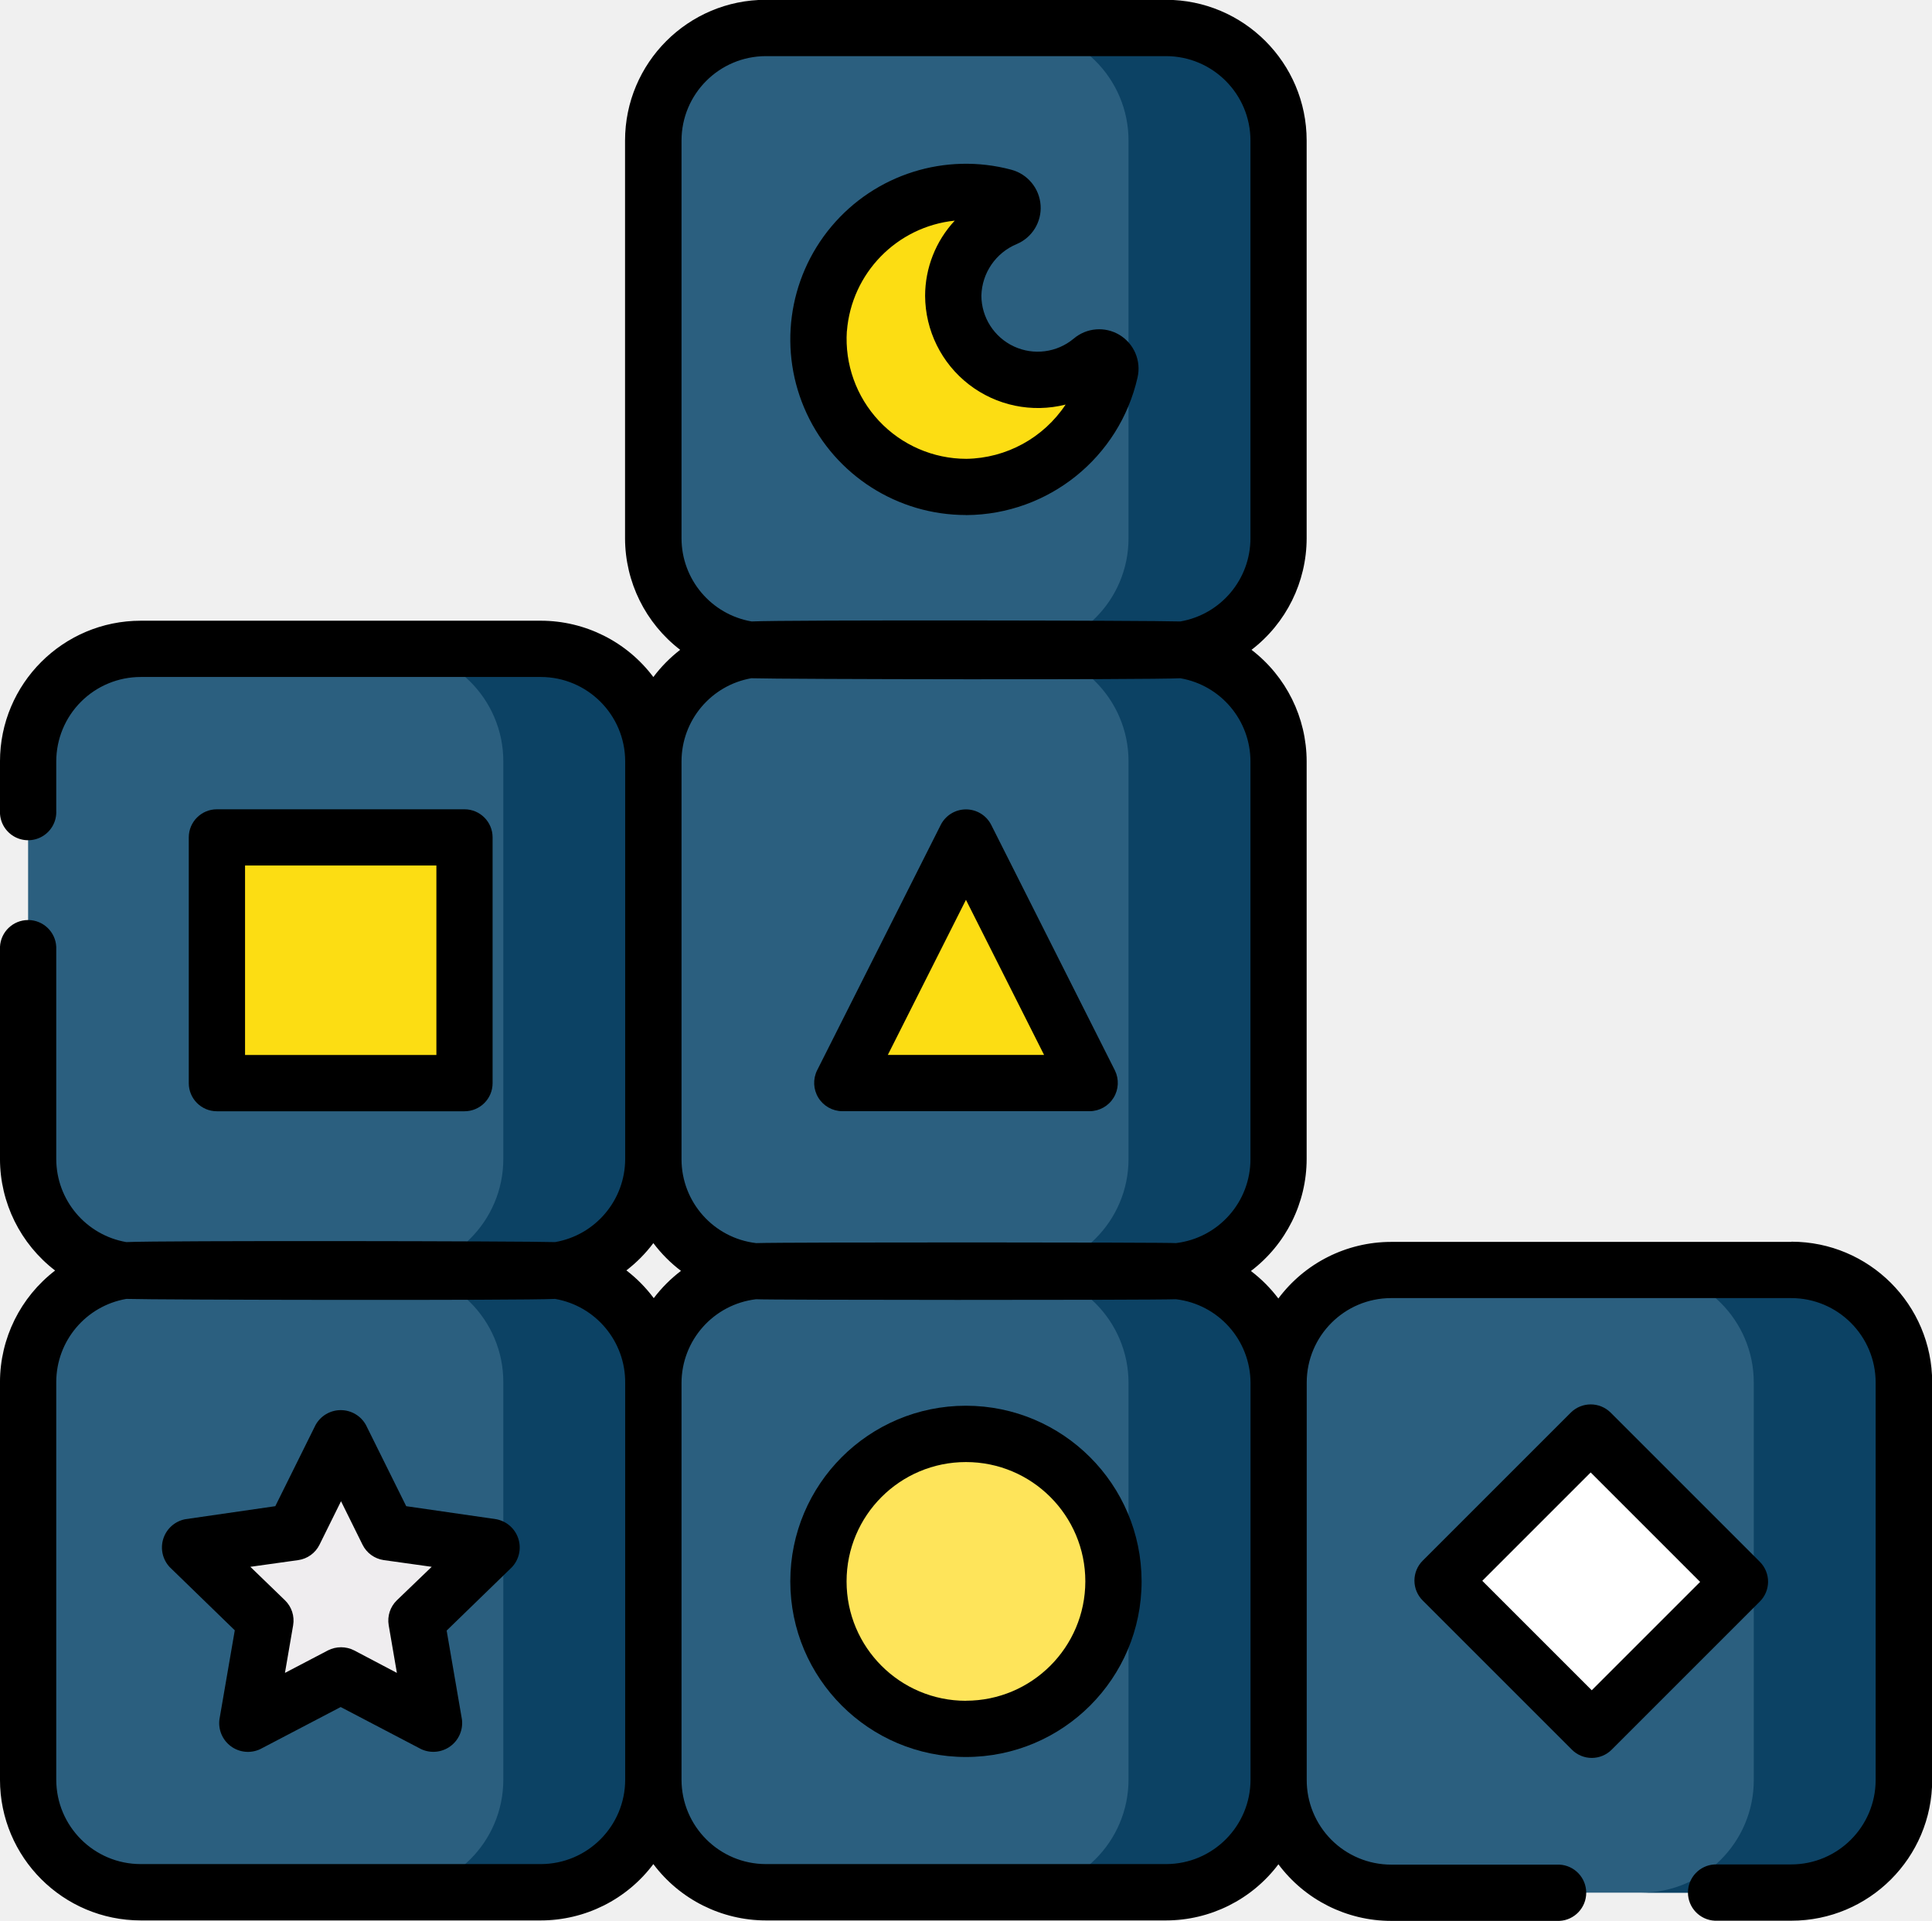
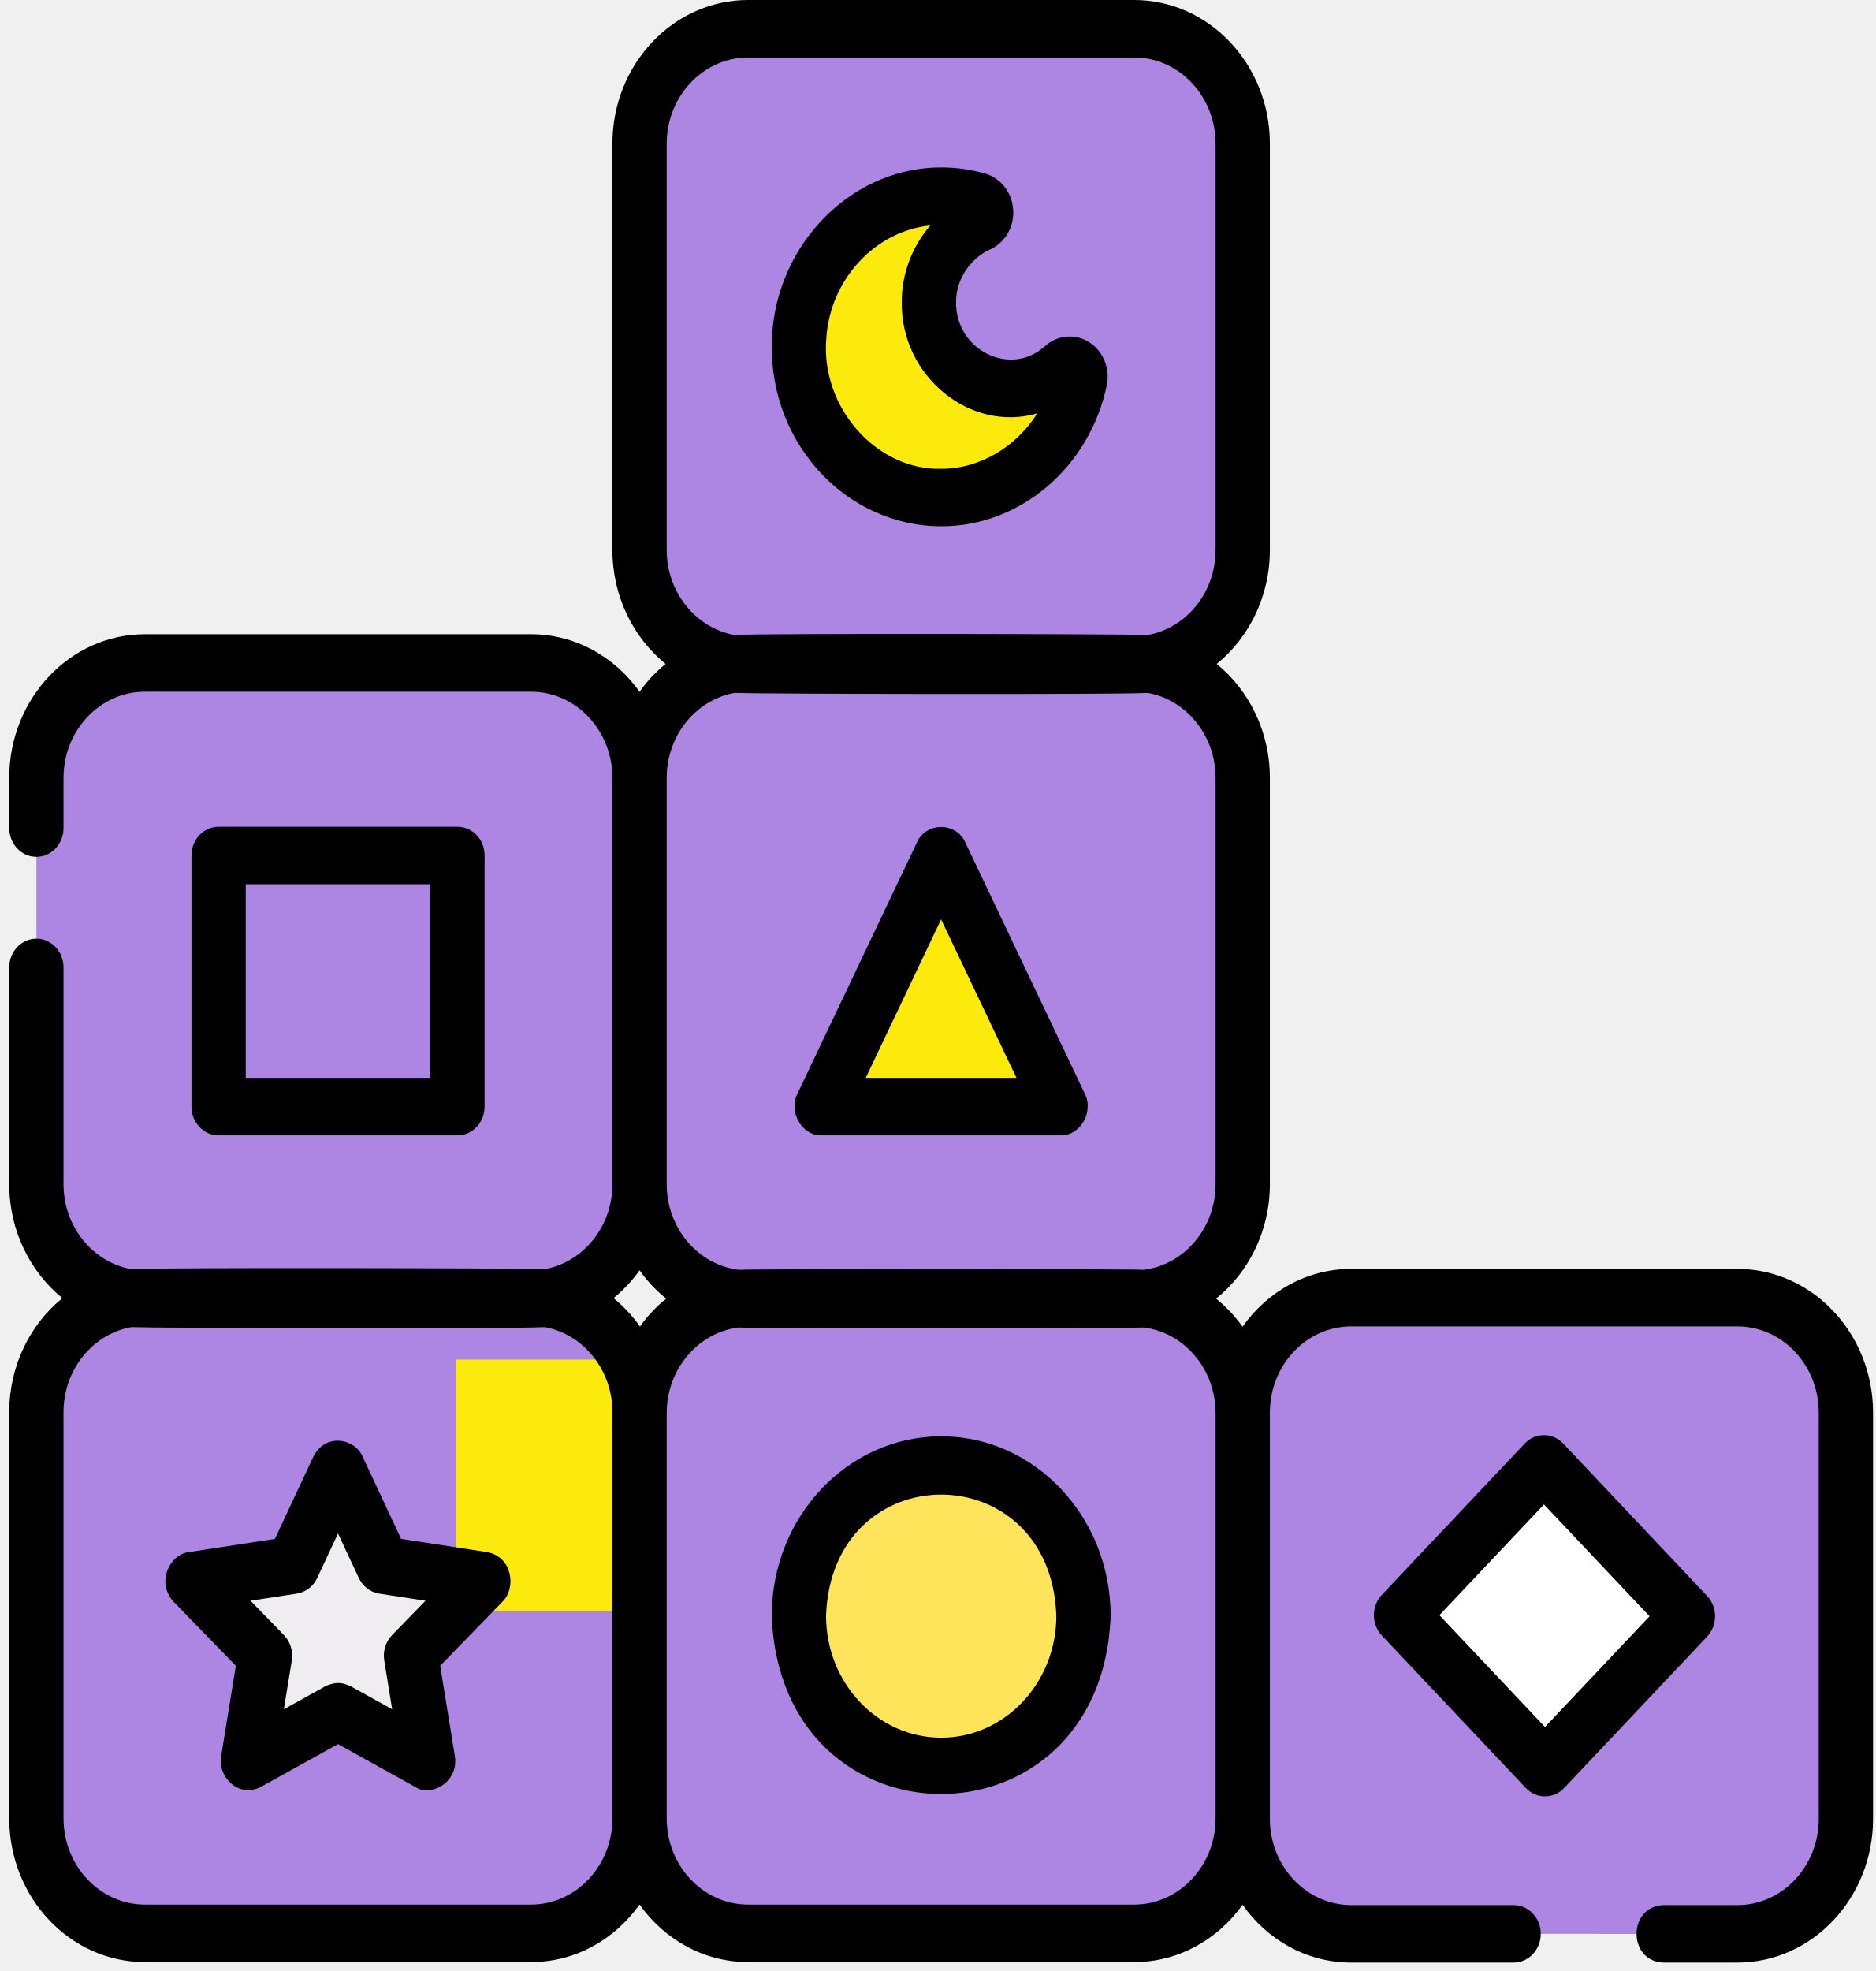
- <svg xmlns="http://www.w3.org/2000/svg" width="28.807" height="28.643" viewBox="0 0 28.807 28.643">
-   <g data-name="Group 9993" transform="translate(-5628.407 -2014)">
-     <g data-name="Group 9943">
-       <g data-name="Group 9942">
-         <path data-name="Path 9503" d="M15.145 349.233H9.178a1.678 1.678 0 0 1-1.678-1.678v-5.929a1.678 1.678 0 0 1 1.678-1.678h5.967a1.678 1.678 0 0 1 1.678 1.678v5.929a1.678 1.678 0 0 1-1.678 1.678z" transform="translate(5621.326 1692.983)" style="fill:#2b5f7f" />
-         <path data-name="Path 9504" d="M106.423 339.948h-2.237a1.678 1.678 0 0 1 1.678 1.678v5.929a1.678 1.678 0 0 1-1.678 1.678h2.237a1.678 1.678 0 0 0 1.678-1.678v-5.929a1.678 1.678 0 0 0-1.678-1.678z" transform="translate(5530.048 1692.983)" style="fill:#0c4264" />
-         <path data-name="Path 9505" d="M181.83 183.741h-5.967a1.678 1.678 0 0 1-1.678-1.678v-5.929a1.678 1.678 0 0 1 1.678-1.678h5.967a1.678 1.678 0 0 1 1.678 1.678v5.929a1.678 1.678 0 0 1-1.678 1.678z" transform="translate(5463.964 1849.219)" style="fill:#2b5f7f" />
-         <path data-name="Path 9506" d="M273.108 174.456h-2.237a1.678 1.678 0 0 1 1.678 1.678v5.929a1.678 1.678 0 0 1-1.678 1.678h2.237a1.678 1.678 0 0 0 1.678-1.678v-5.929a1.678 1.678 0 0 0-1.678-1.678z" transform="translate(5372.685 1849.219)" style="fill:#0c4264" />
-         <path data-name="Path 9507" d="M15.145 183.741H9.178a1.678 1.678 0 0 1-1.678-1.678v-5.929a1.678 1.678 0 0 1 1.678-1.678h5.967a1.678 1.678 0 0 1 1.678 1.678v5.929a1.678 1.678 0 0 1-1.678 1.678z" transform="translate(5621.326 1849.219)" style="fill:#2b5f7f" />
-         <path data-name="Path 9508" d="M106.423 174.456h-2.237a1.678 1.678 0 0 1 1.678 1.678v5.929a1.678 1.678 0 0 1-1.678 1.678h2.237a1.678 1.678 0 0 0 1.678-1.678v-5.929a1.678 1.678 0 0 0-1.678-1.678z" transform="translate(5530.048 1849.219)" style="fill:#0c4264" />
-         <path data-name="Path 9509" d="M0 0h3.665v3.692H0z" transform="rotate(90 1804.424 3830.909)" style="fill:#fcdd13" />
-         <path data-name="Path 9510" d="m224.526 228.36 1.846-3.665 1.846 3.665z" transform="translate(5416.438 1801.79)" style="fill:#fcdd13" />
-         <path data-name="Path 9511" d="M348.516 349.364h-5.967a1.678 1.678 0 0 1-1.678-1.678v-5.929a1.678 1.678 0 0 1 1.678-1.678h5.967a1.678 1.678 0 0 1 1.678 1.678v5.929a1.678 1.678 0 0 1-1.678 1.678z" transform="translate(5306.6 1692.859)" style="fill:#2b5f7f" />
-         <path data-name="Path 9512" d="M439.794 340.079h-2.237a1.678 1.678 0 0 1 1.678 1.678v5.929a1.678 1.678 0 0 1-1.678 1.678h2.237a1.678 1.678 0 0 0 1.678-1.678v-5.929a1.678 1.678 0 0 0-1.678-1.678z" transform="translate(5215.322 1692.859)" style="fill:#0c4264" />
-         <path data-name="Path 9513" d="M181.83 18.248h-5.967a1.678 1.678 0 0 1-1.678-1.678v-5.929a1.678 1.678 0 0 1 1.678-1.678h5.967a1.678 1.678 0 0 1 1.678 1.678v5.929a1.678 1.678 0 0 1-1.678 1.678z" transform="translate(5463.964 2005.456)" style="fill:#2b5f7f" />
-         <path data-name="Path 9514" d="M273.108 8.963h-2.237a1.678 1.678 0 0 1 1.678 1.678v5.929a1.678 1.678 0 0 1-1.678 1.678h2.237a1.678 1.678 0 0 0 1.678-1.678v-5.929a1.678 1.678 0 0 0-1.678-1.678z" transform="translate(5372.685 2005.456)" style="fill:#0c4264" />
-         <path data-name="Path 9515" d="M180.773 349.48h1.057a1.678 1.678 0 0 0 1.678-1.678v-5.915a1.678 1.678 0 0 0-1.678-1.678h-5.967a1.678 1.678 0 0 0-1.678 1.678v5.913a1.678 1.678 0 0 0 1.678 1.678h4.91z" transform="translate(5463.964 1692.735)" style="fill:#2b5f7f" />
-         <path data-name="Path 9516" d="M273.108 340.21h-2.237a1.678 1.678 0 0 1 1.678 1.678v5.912a1.678 1.678 0 0 1-1.678 1.678h2.237a1.678 1.678 0 0 0 1.678-1.678v-5.915a1.678 1.678 0 0 0-1.678-1.675z" transform="translate(5372.685 1692.735)" style="fill:#0c4264" />
-       </g>
-       <path data-name="Path 9517" d="m52.757 384.73.7 1.408 1.559.226-1.128 1.1.266 1.547-1.394-.73-1.394.73.266-1.547-1.128-1.1 1.559-.226z" transform="translate(5580.73 1650.705)" style="fill:#efedef" />
-     </g>
-     <circle data-name="Ellipse 1501" cx="2.199" cy="2.199" r="2.199" transform="translate(5640.611 2035.382)" style="fill:#fee45a" />
-     <path data-name="Path 9518" d="M221.469 55.45a1.255 1.255 0 0 1-1.255-1.255 1.276 1.276 0 0 1 .786-1.159.168.168 0 0 0-.026-.316 2.2 2.2 0 1 0-.568 4.324 2.227 2.227 0 0 0 2.149-1.726.168.168 0 0 0-.273-.165 1.251 1.251 0 0 1-.813.297z" transform="translate(5422.406 1964.217)" style="fill:#fcdd13" />
-     <path data-name="Path 9519" d="M0 0h3.124v3.147H0z" transform="rotate(135 2405.18 2189.85)" style="fill:#fff" />
-     <path data-name="Path 9520" d="M5635.333 2030.571a.419.419 0 0 0 .419-.419v-3.665a.419.419 0 0 0-.419-.419h-3.692a.419.419 0 0 0-.419.419v3.665a.419.419 0 0 0 .419.419zm-3.272-3.665h2.853v2.826h-2.853z" />
-     <path data-name="Path 9521" d="M5640.964 2030.57h3.692a.422.422 0 0 0 .375-.608l-1.846-3.665a.422.422 0 0 0-.749 0l-1.846 3.665a.422.422 0 0 0 .374.608zm1.846-3.152 1.165 2.313h-2.33z" />
-     <path data-name="Path 9522" d="M5655.116 2032.519h-5.967a2.1 2.1 0 0 0-1.681.844 2.117 2.117 0 0 0-.409-.41 2.1 2.1 0 0 0 .831-1.671v-5.929a2.1 2.1 0 0 0-.822-1.663 2.1 2.1 0 0 0 .822-1.663v-5.93a2.1 2.1 0 0 0-2.1-2.1h-5.963a2.1 2.1 0 0 0-2.1 2.1v5.93a2.1 2.1 0 0 0 .822 1.663 2.117 2.117 0 0 0-.4.406 2.1 2.1 0 0 0-1.678-.84h-5.964a2.1 2.1 0 0 0-2.1 2.1v.733a.42.42 0 1 0 .839 0v-.733a1.26 1.26 0 0 1 1.261-1.261h5.964a1.26 1.26 0 0 1 1.258 1.258v5.929a1.26 1.26 0 0 1-1.045 1.24c-.45-.015-5.872-.025-6.393 0a1.26 1.26 0 0 1-1.045-1.24v-3.163a.42.42 0 0 0-.839 0v3.164a2.1 2.1 0 0 0 .822 1.663 2.1 2.1 0 0 0-.822 1.663v5.928a2.1 2.1 0 0 0 2.1 2.1h5.964a2.1 2.1 0 0 0 1.678-.84 2.1 2.1 0 0 0 1.678.84h5.967a2.1 2.1 0 0 0 1.675-.837 2.1 2.1 0 0 0 1.681.844h2.509a.42.42 0 0 0 0-.839h-2.509a1.26 1.26 0 0 1-1.259-1.268v-5.922a1.26 1.26 0 0 1 1.258-1.258h5.967a1.26 1.26 0 0 1 1.258 1.258v5.929a1.26 1.26 0 0 1-1.258 1.258h-1.141a.42.42 0 0 0 0 .839h1.142a2.1 2.1 0 0 0 2.1-2.1v-5.925a2.1 2.1 0 0 0-2.1-2.1zm-16.547-10.492v-5.93a1.26 1.26 0 0 1 1.258-1.26h5.967a1.26 1.26 0 0 1 1.258 1.26v5.93a1.26 1.26 0 0 1-1.045 1.24c-.45-.015-5.872-.025-6.393 0a1.26 1.26 0 0 1-1.045-1.24zm1.045 2.087c.45.015 5.872.025 6.393 0a1.26 1.26 0 0 1 1.045 1.24v5.929a1.26 1.26 0 0 1-1.111 1.254c-.1-.012-5.808-.015-6.26 0a1.26 1.26 0 0 1-1.112-1.25v-5.934a1.26 1.26 0 0 1 1.045-1.24zm-1.465 8.423a2.118 2.118 0 0 0 .412.414 2.115 2.115 0 0 0-.406.407 2.115 2.115 0 0 0-.408-.414 2.115 2.115 0 0 0 .402-.407zm-1.678 9.26h-5.964a1.26 1.26 0 0 1-1.261-1.26v-5.928a1.26 1.26 0 0 1 1.045-1.24c.45.015 5.872.025 6.393 0a1.261 1.261 0 0 1 1.045 1.255v5.913a1.26 1.26 0 0 1-1.258 1.26zm9.323 0h-5.967a1.26 1.26 0 0 1-1.258-1.26v-5.913a1.26 1.26 0 0 1 1.112-1.25c.1.012 5.808.015 6.26 0a1.26 1.26 0 0 1 1.112 1.25v5.913a1.26 1.26 0 0 1-1.259 1.26z" />
-     <path data-name="Path 9523" d="m5635.805 2036.654-1.341-.194-.6-1.21a.429.429 0 0 0-.752 0l-.6 1.21-1.341.194a.429.429 0 0 0-.232.716l.969.941-.229 1.329a.429.429 0 0 0 .608.443l1.2-.628 1.2.628a.43.43 0 0 0 .608-.443l-.228-1.325.969-.941a.429.429 0 0 0-.231-.72zm-1.481 1.21a.42.42 0 0 0-.121.372l.122.71-.638-.336a.431.431 0 0 0-.389 0l-.642.336.122-.71a.42.42 0 0 0-.121-.372l-.517-.5.715-.1a.419.419 0 0 0 .316-.229l.321-.649.321.649a.42.42 0 0 0 .316.229l.715.1z" />
-     <path data-name="Path 9524" d="M5642.81 2034.962a2.619 2.619 0 1 0 2.619 2.619 2.622 2.622 0 0 0-2.619-2.619zm0 4.4a1.78 1.78 0 1 1 1.78-1.78 1.782 1.782 0 0 1-1.78 1.779z" />
-     <path data-name="Path 9525" d="M5642.809 2021.681h.009a2.635 2.635 0 0 0 2.551-2.054.587.587 0 0 0-.953-.577.839.839 0 0 1-1.376-.642.857.857 0 0 1 .528-.769.584.584 0 0 0 .355-.578.59.59 0 0 0-.436-.53 2.619 2.619 0 1 0-.678 5.149zm-1.774-2.743a1.8 1.8 0 0 1 1.608-1.648 1.65 1.65 0 0 0-.442 1.122 1.682 1.682 0 0 0 2.095 1.621 1.81 1.81 0 0 1-1.48.809 1.788 1.788 0 0 1-1.782-1.904z" />
-     <path data-name="Path 9526" d="M5654.77 2037.589a.42.42 0 0 0-.123-.3l-2.225-2.225a.422.422 0 0 0-.593 0l-2.209 2.209a.419.419 0 0 0 0 .593l2.225 2.225a.419.419 0 0 0 .593 0l2.209-2.209a.419.419 0 0 0 .123-.293zm-2.629 1.616-1.632-1.632 1.616-1.616 1.632 1.632z" />
-   </g>
+ <svg xmlns="http://www.w3.org/2000/svg" width="99" height="104" viewBox="0 0 99 104" fill="none">
+   <path d="M28.026 102.013H7.651C4.487 102.013 1.922 99.297 1.922 95.946V74.51C1.922 71.159 4.487 68.443 7.651 68.443H28.026C31.19 68.443 33.755 71.159 33.755 74.51V95.946C33.755 99.296 31.19 102.013 28.026 102.013Z" fill="#AD85E2" />
+   <path d="M28.026 68.443H20.387C23.551 68.443 26.116 71.159 26.116 74.51V95.946C26.116 99.297 23.551 102.013 20.387 102.013H28.026C31.19 102.013 33.756 99.297 33.756 95.946V74.51C33.756 71.16 31.19 68.443 28.026 68.443Z" fill="#AD85E2" />
+   <path d="M59.859 68.549H39.485C36.32 68.549 33.755 65.833 33.755 62.483V41.046C33.755 37.696 36.32 34.98 39.485 34.98H59.859C63.024 34.98 65.589 37.696 65.589 41.046V62.483C65.589 65.833 63.024 68.549 59.859 68.549Z" fill="#AD85E2" />
+   <path d="M59.858 34.98H52.219C55.384 34.98 57.949 37.696 57.949 41.046V62.483C57.949 65.833 55.384 68.549 52.219 68.549H59.858C63.023 68.549 65.588 65.833 65.588 62.483V41.046C65.588 37.696 63.023 34.98 59.858 34.98Z" fill="#AD85E2" />
+   <path d="M28.026 68.549H7.651C4.487 68.549 1.922 65.833 1.922 62.483V41.046C1.922 37.696 4.487 34.98 7.651 34.98H28.026C31.19 34.98 33.755 37.696 33.755 41.046V62.483C33.755 65.833 31.19 68.549 28.026 68.549Z" fill="#AD85E2" />
+   <path d="M28.026 34.98H20.387C23.551 34.98 26.116 37.696 26.116 41.046V62.483C26.116 65.833 23.551 68.549 20.387 68.549H28.026C31.19 68.549 33.756 65.833 33.756 62.483V41.046C33.756 37.696 31.19 34.98 28.026 34.98Z" fill="#AD85E2" />
+   <path d="M36.657 71.736V84.988H24.052V71.736L36.657 71.736Z" fill="#FCEA0C" />
+   <path d="M43.369 58.39L49.672 45.139L55.974 58.39H43.369Z" fill="#FCEA0C" />
+   <path d="M91.691 102.039H71.317C68.152 102.039 65.587 99.323 65.587 95.973V74.536C65.587 71.186 68.152 68.47 71.317 68.47H91.691C94.856 68.47 97.421 71.186 97.421 74.536V95.973C97.421 99.323 94.856 102.039 91.691 102.039Z" fill="#AD85E2" />
+   <path d="M91.692 68.47H84.053C87.217 68.47 89.782 71.186 89.782 74.536V95.973C89.782 99.323 87.217 102.039 84.053 102.039H91.692C94.856 102.039 97.421 99.323 97.421 95.973V74.536C97.421 71.186 94.856 68.47 91.692 68.47Z" fill="#AD85E2" />
+   <path d="M59.859 35.086H39.485C36.32 35.086 33.755 32.37 33.755 29.019V7.583C33.755 4.232 36.32 1.516 39.485 1.516H59.859C63.024 1.516 65.589 4.232 65.589 7.583V29.019C65.589 32.37 63.024 35.086 59.859 35.086Z" fill="#AD85E2" />
+   <path d="M59.858 1.516H52.219C55.384 1.516 57.949 4.232 57.949 7.583V29.019C57.949 32.37 55.384 35.086 52.219 35.086H59.858C63.023 35.086 65.588 32.37 65.588 29.019V7.583C65.588 4.232 63.023 1.516 59.858 1.516Z" fill="#AD85E2" />
+   <path d="M56.249 102.013H59.859C63.024 102.013 65.589 99.297 65.589 95.946V74.563C65.589 71.212 63.024 68.496 59.859 68.496H39.485C36.32 68.496 33.755 71.212 33.755 74.563V95.946C33.755 99.297 36.32 102.013 39.485 102.013H43.095H56.249Z" fill="#AD85E2" />
+   <path d="M59.858 68.496H52.219C55.383 68.496 57.949 71.212 57.949 74.563V95.946C57.949 99.297 55.383 102.012 52.219 102.012H59.858C63.023 102.012 65.588 99.297 65.588 95.946V74.563C65.588 71.212 63.023 68.496 59.858 68.496Z" fill="#AD85E2" />
+   <path d="M17.838 77.498L20.218 82.587L25.542 83.403L21.69 87.364L22.599 92.957L17.838 90.317L13.076 92.957L13.986 87.364L10.133 83.403L15.457 82.587L17.838 77.498Z" fill="#EFEDEF" />
+   <ellipse cx="49.674" cy="85.254" rx="7.51" ry="7.952" fill="#FEE45A" />
+   <path d="M53.312 20.49C50.944 20.49 49.025 18.458 49.025 15.951C49.009 14.137 50.133 12.462 51.704 11.761C52.204 11.537 52.138 10.767 51.614 10.618C50.905 10.417 50.155 10.324 49.379 10.355C45.575 10.51 42.436 13.73 42.181 17.751C41.886 22.392 45.354 26.253 49.674 26.253C53.166 26.265 56.261 23.575 57.013 20.012C57.133 19.441 56.503 19.037 56.082 19.415C55.334 20.086 54.367 20.49 53.312 20.49Z" fill="#FCEA0C" />
+   <path d="M89.095 85.283L81.551 93.27L73.954 85.226L81.497 77.239L89.095 85.283Z" fill="white" />
+   <path d="M24.143 59.907C24.934 59.907 25.575 59.228 25.575 58.39V45.139C25.575 44.301 24.934 43.622 24.143 43.622H11.537C10.746 43.622 10.105 44.301 10.105 45.139V58.39C10.105 59.228 10.746 59.907 11.537 59.907H24.143ZM12.97 46.655H22.71V56.874H12.97V46.655Z" fill="black" />
+   <path d="M43.366 59.907H55.971C57.005 59.94 57.743 58.671 57.25 57.708L50.948 44.457C50.468 43.36 48.869 43.36 48.389 44.457L42.087 57.708C41.594 58.671 42.332 59.94 43.366 59.907ZM49.668 48.51L53.646 56.874H45.691L49.668 48.51Z" fill="black" />
+   <path d="M91.69 66.953H71.316C68.97 66.953 66.884 68.154 65.577 70.005C65.178 69.445 64.708 68.947 64.181 68.523C65.904 67.137 67.019 64.945 67.019 62.483V41.046C67.019 38.599 65.917 36.42 64.213 35.033C65.917 33.645 67.019 31.467 67.019 29.02V7.583C67.019 3.401 63.806 0 59.857 0H39.483C35.534 0 32.321 3.401 32.321 7.583V29.02C32.321 31.467 33.423 33.645 35.127 35.033C34.609 35.455 34.146 35.948 33.753 36.502C32.446 34.658 30.364 33.464 28.024 33.464H7.649C3.7 33.464 0.488 36.865 0.488 41.046V43.694C0.488 44.532 1.129 45.211 1.92 45.211C2.711 45.211 3.352 44.532 3.352 43.694V41.046C3.352 38.538 5.28 36.497 7.649 36.497H28.024C30.393 36.497 32.321 38.538 32.321 41.046V62.483C32.321 64.729 30.776 66.599 28.752 66.966C27.216 66.912 8.701 66.874 6.922 66.966C4.898 66.599 3.352 64.729 3.352 62.483V51.045C3.352 50.208 2.711 49.529 1.92 49.529C1.129 49.529 0.488 50.208 0.488 51.045V62.483C0.488 64.93 1.589 67.109 3.294 68.496C1.589 69.883 0.488 72.062 0.488 74.51V95.946C0.488 100.128 3.7 103.529 7.649 103.529H28.024C30.364 103.529 32.446 102.334 33.753 100.491C35.061 102.334 37.142 103.529 39.483 103.529H59.857C62.192 103.529 64.269 102.34 65.577 100.504C66.884 102.355 68.97 103.556 71.316 103.556H79.883C80.674 103.556 81.316 102.877 81.316 102.039C81.316 101.201 80.674 100.522 79.883 100.522H71.316C68.938 100.523 67.005 98.464 67.019 95.946C67.017 95.92 67.02 74.56 67.019 74.536C67.019 72.028 68.947 69.987 71.316 69.987H91.691C94.06 69.987 95.987 72.028 95.987 74.536V95.973C95.987 98.482 94.06 100.523 91.691 100.523H87.792C85.898 100.583 85.9 103.496 87.792 103.556H91.691C95.64 103.556 98.852 100.154 98.852 95.973V74.536C98.852 70.355 95.639 66.953 91.69 66.953ZM35.186 29.02V7.583C35.186 5.074 37.113 3.033 39.483 3.033H59.857C62.227 3.033 64.154 5.074 64.154 7.583V29.02C64.154 31.265 62.609 33.135 60.585 33.503C59.05 33.449 40.534 33.411 38.755 33.503C36.731 33.135 35.186 31.265 35.186 29.02ZM38.755 36.563C40.291 36.617 58.806 36.655 60.585 36.563C62.609 36.93 64.154 38.8 64.154 41.046V62.483C64.154 64.812 62.492 66.737 60.358 67.001C60.003 66.957 40.526 66.947 38.981 67.001C36.848 66.737 35.186 64.812 35.186 62.483V41.046C35.186 38.8 36.731 36.93 38.755 36.563ZM33.753 67.027C34.154 67.592 34.628 68.095 35.159 68.523C34.636 68.944 34.169 69.438 33.773 69.993C33.376 69.428 32.906 68.925 32.38 68.496C32.898 68.075 33.361 67.581 33.753 67.027ZM28.024 100.496H7.649C5.28 100.496 3.352 98.455 3.352 95.946V74.51C3.352 72.264 4.898 70.394 6.922 70.026C8.457 70.08 26.973 70.118 28.752 70.026C30.792 70.395 32.346 72.3 32.321 74.562V95.946C32.321 98.455 30.393 100.496 28.024 100.496ZM59.857 100.496H39.483C37.113 100.496 35.186 98.455 35.186 95.946V74.562C35.186 72.234 36.848 70.309 38.981 70.045C39.337 70.088 58.814 70.099 60.358 70.045C62.492 70.309 64.154 72.233 64.154 74.562V95.946C64.154 98.455 62.226 100.496 59.857 100.496Z" fill="black" />
+   <path d="M25.749 81.902L21.169 81.2L19.122 76.825C18.714 75.916 17.21 75.595 16.555 76.825L14.508 81.2L9.929 81.902C8.984 82.031 8.228 83.451 9.137 84.491L12.447 87.895L11.666 92.7C11.49 93.69 12.528 94.889 13.742 94.3L17.839 92.028L21.936 94.3C22.668 94.818 24.192 94.108 24.012 92.7L23.231 87.895L26.541 84.491C27.235 83.799 27.06 82.18 25.749 81.902ZM20.693 86.276C20.354 86.625 20.199 87.128 20.28 87.621L20.697 90.19L18.504 88.973C18.23 88.869 17.878 88.655 17.175 88.973L14.981 90.19L15.399 87.621C15.479 87.128 15.324 86.625 14.985 86.276L13.221 84.463L15.664 84.088C16.13 84.016 16.533 83.707 16.742 83.26L17.839 80.915L18.936 83.26C19.146 83.707 19.549 84.016 20.015 84.088L22.457 84.463L20.693 86.276Z" fill="black" />
+   <path d="M49.672 75.786C44.742 75.786 40.73 80.034 40.73 85.255C41.18 97.798 58.167 97.795 58.615 85.254C58.615 80.034 54.603 75.786 49.672 75.786ZM49.672 91.69C46.321 91.69 43.595 88.803 43.595 85.255C43.9 76.729 55.446 76.732 55.75 85.255C55.751 88.803 53.024 91.69 49.672 91.69Z" fill="black" />
+   <path d="M49.668 27.769H49.698C53.84 27.769 57.501 24.651 58.41 20.343C58.598 19.45 58.228 18.532 57.49 18.06C56.752 17.587 55.814 17.667 55.155 18.258C53.345 19.921 50.426 18.488 50.457 15.937C50.446 14.78 51.188 13.637 52.26 13.158C53.043 12.808 53.531 11.968 53.472 11.068C53.413 10.158 52.815 9.389 51.983 9.153C51.12 8.909 50.225 8.803 49.324 8.84C44.819 9.023 41.053 12.893 40.751 17.65C40.583 20.304 41.431 22.831 43.14 24.766C44.825 26.675 47.206 27.769 49.668 27.769ZM43.609 17.853C43.807 14.741 46.189 12.189 49.1 11.895C48.142 13.001 47.579 14.451 47.592 15.952C47.54 19.848 51.201 22.837 54.745 21.813C53.631 23.571 51.723 24.736 49.692 24.736C46.256 24.834 43.299 21.48 43.609 17.853Z" fill="black" />
+   <path d="M90.515 85.283C90.515 84.881 90.364 84.495 90.095 84.211L82.498 76.166C81.964 75.579 81.006 75.579 80.472 76.166L72.928 84.153C72.369 84.746 72.369 85.706 72.928 86.298L80.526 94.342C81.085 94.935 81.992 94.935 82.552 94.342L90.095 86.355C90.364 86.071 90.515 85.685 90.515 85.283ZM81.538 91.125L75.967 85.226L81.485 79.383L87.057 85.283L81.538 91.125Z" fill="black" />
</svg>
